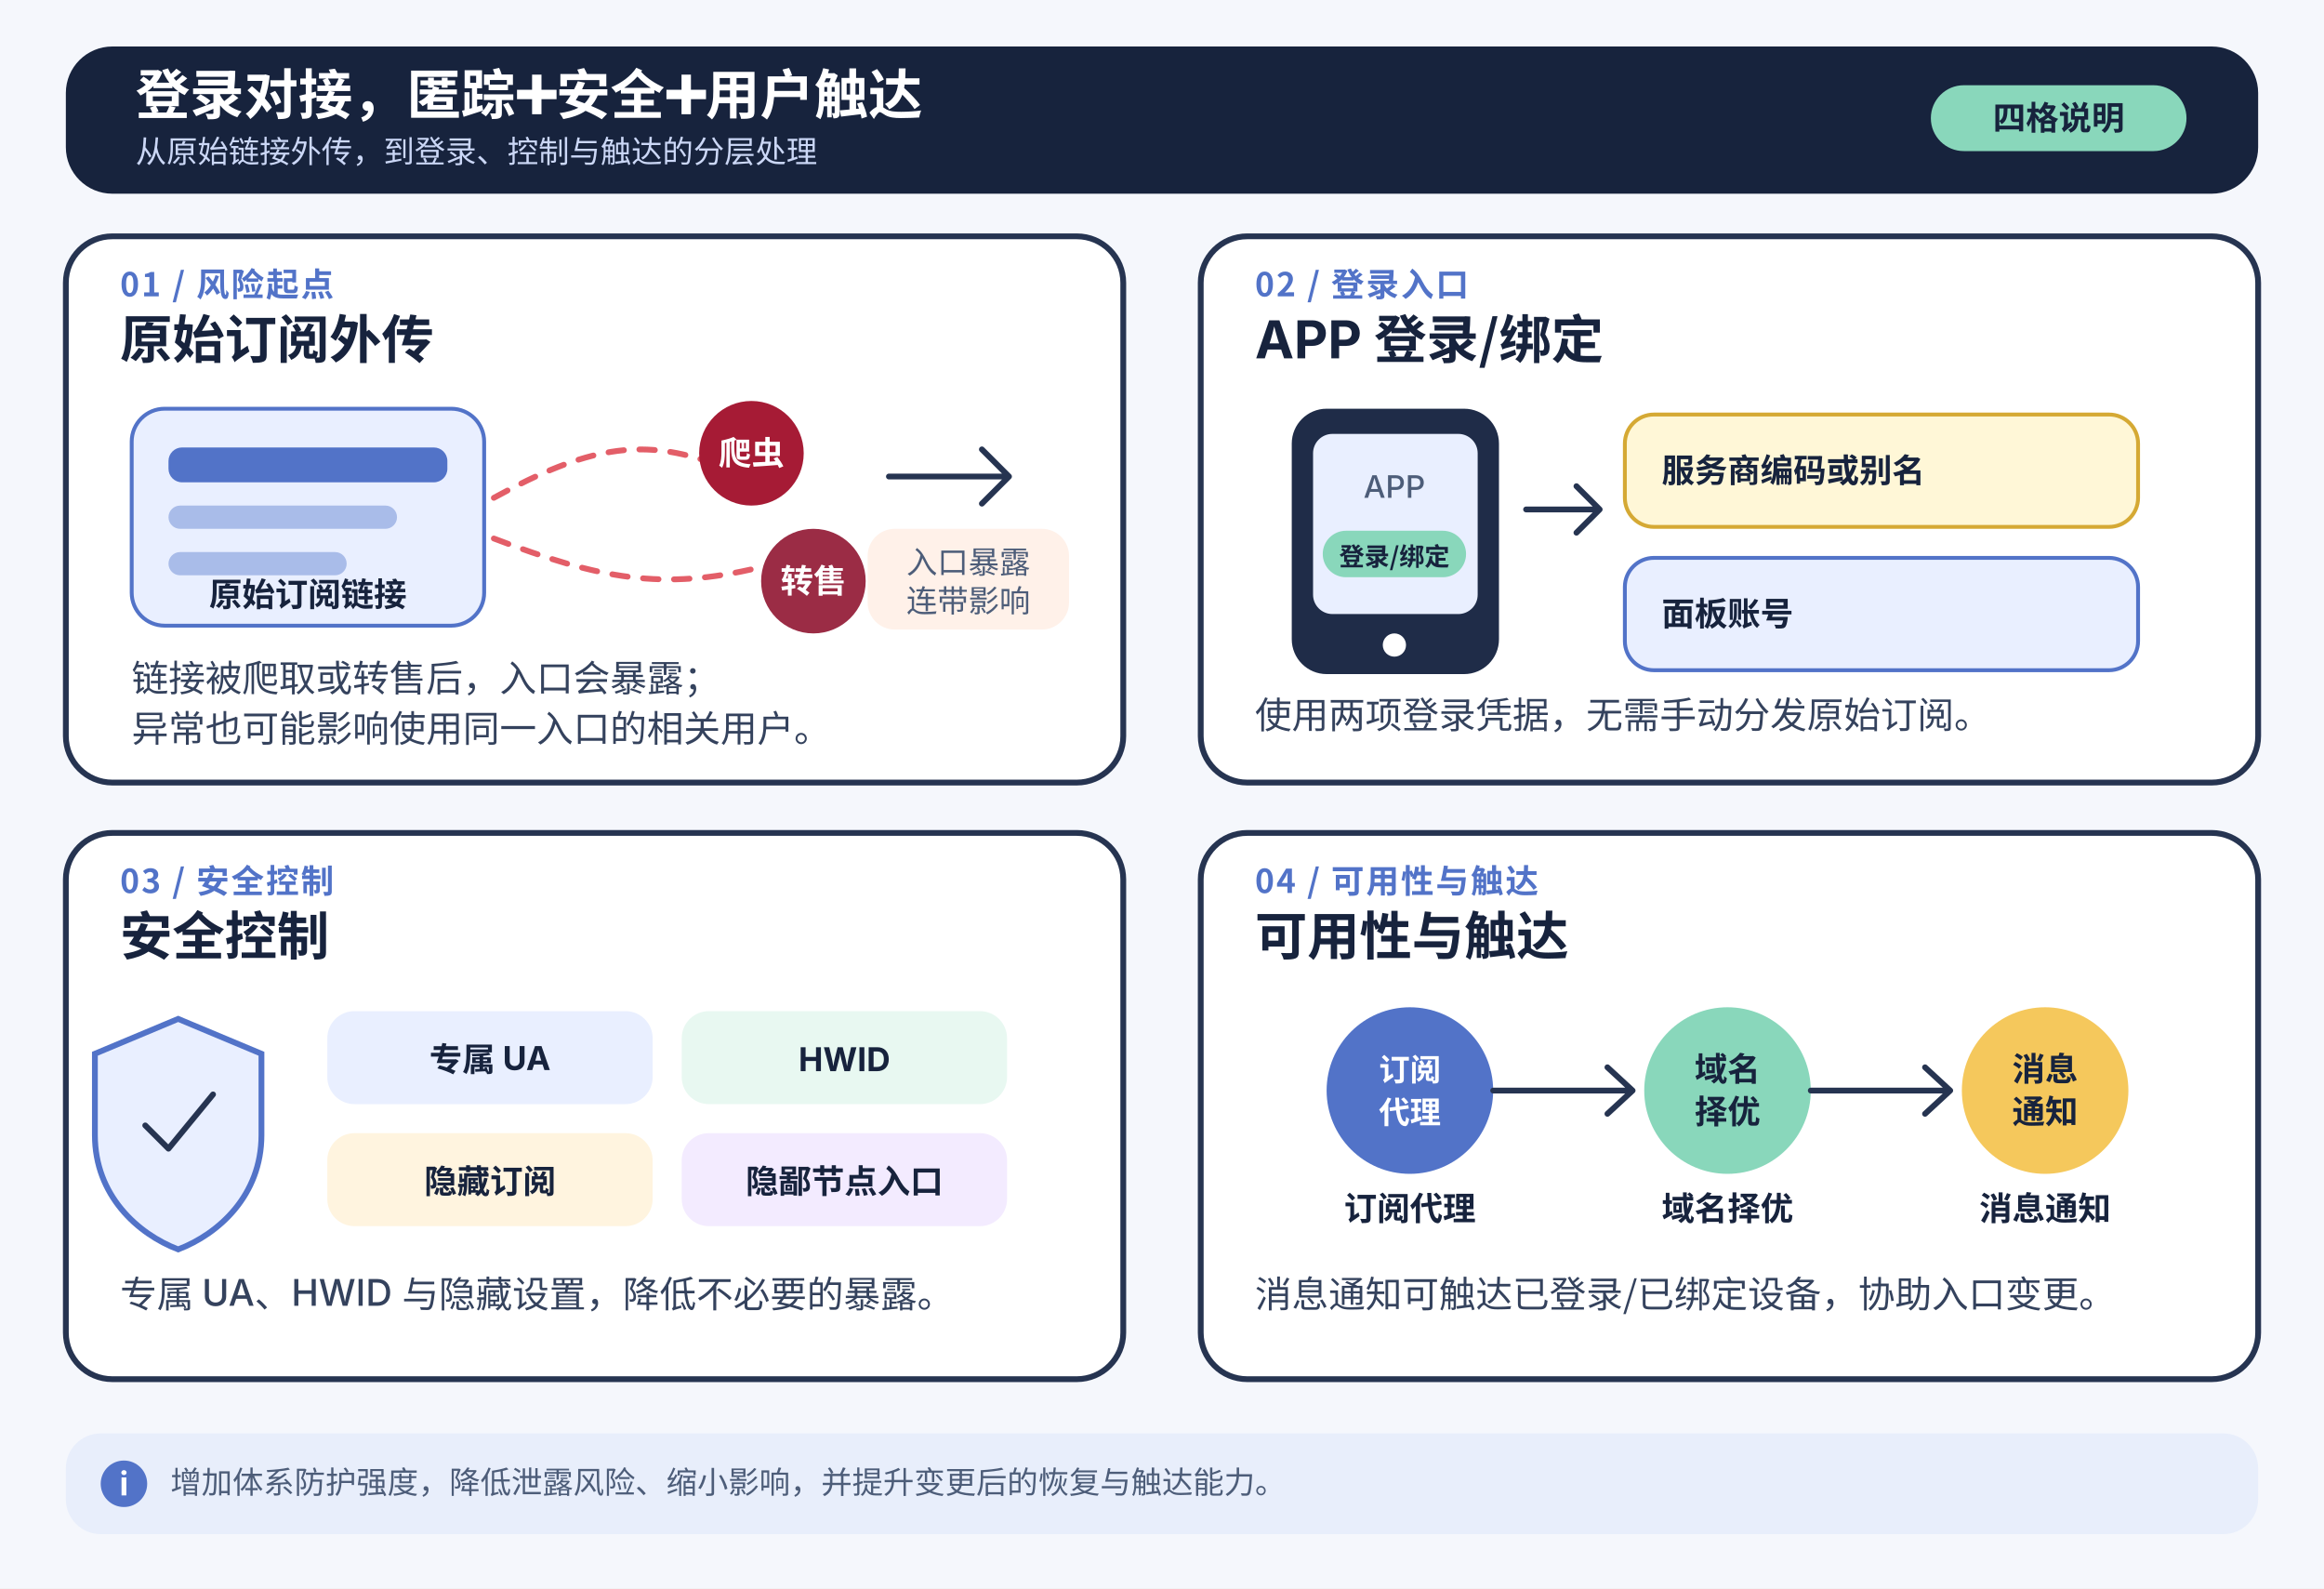
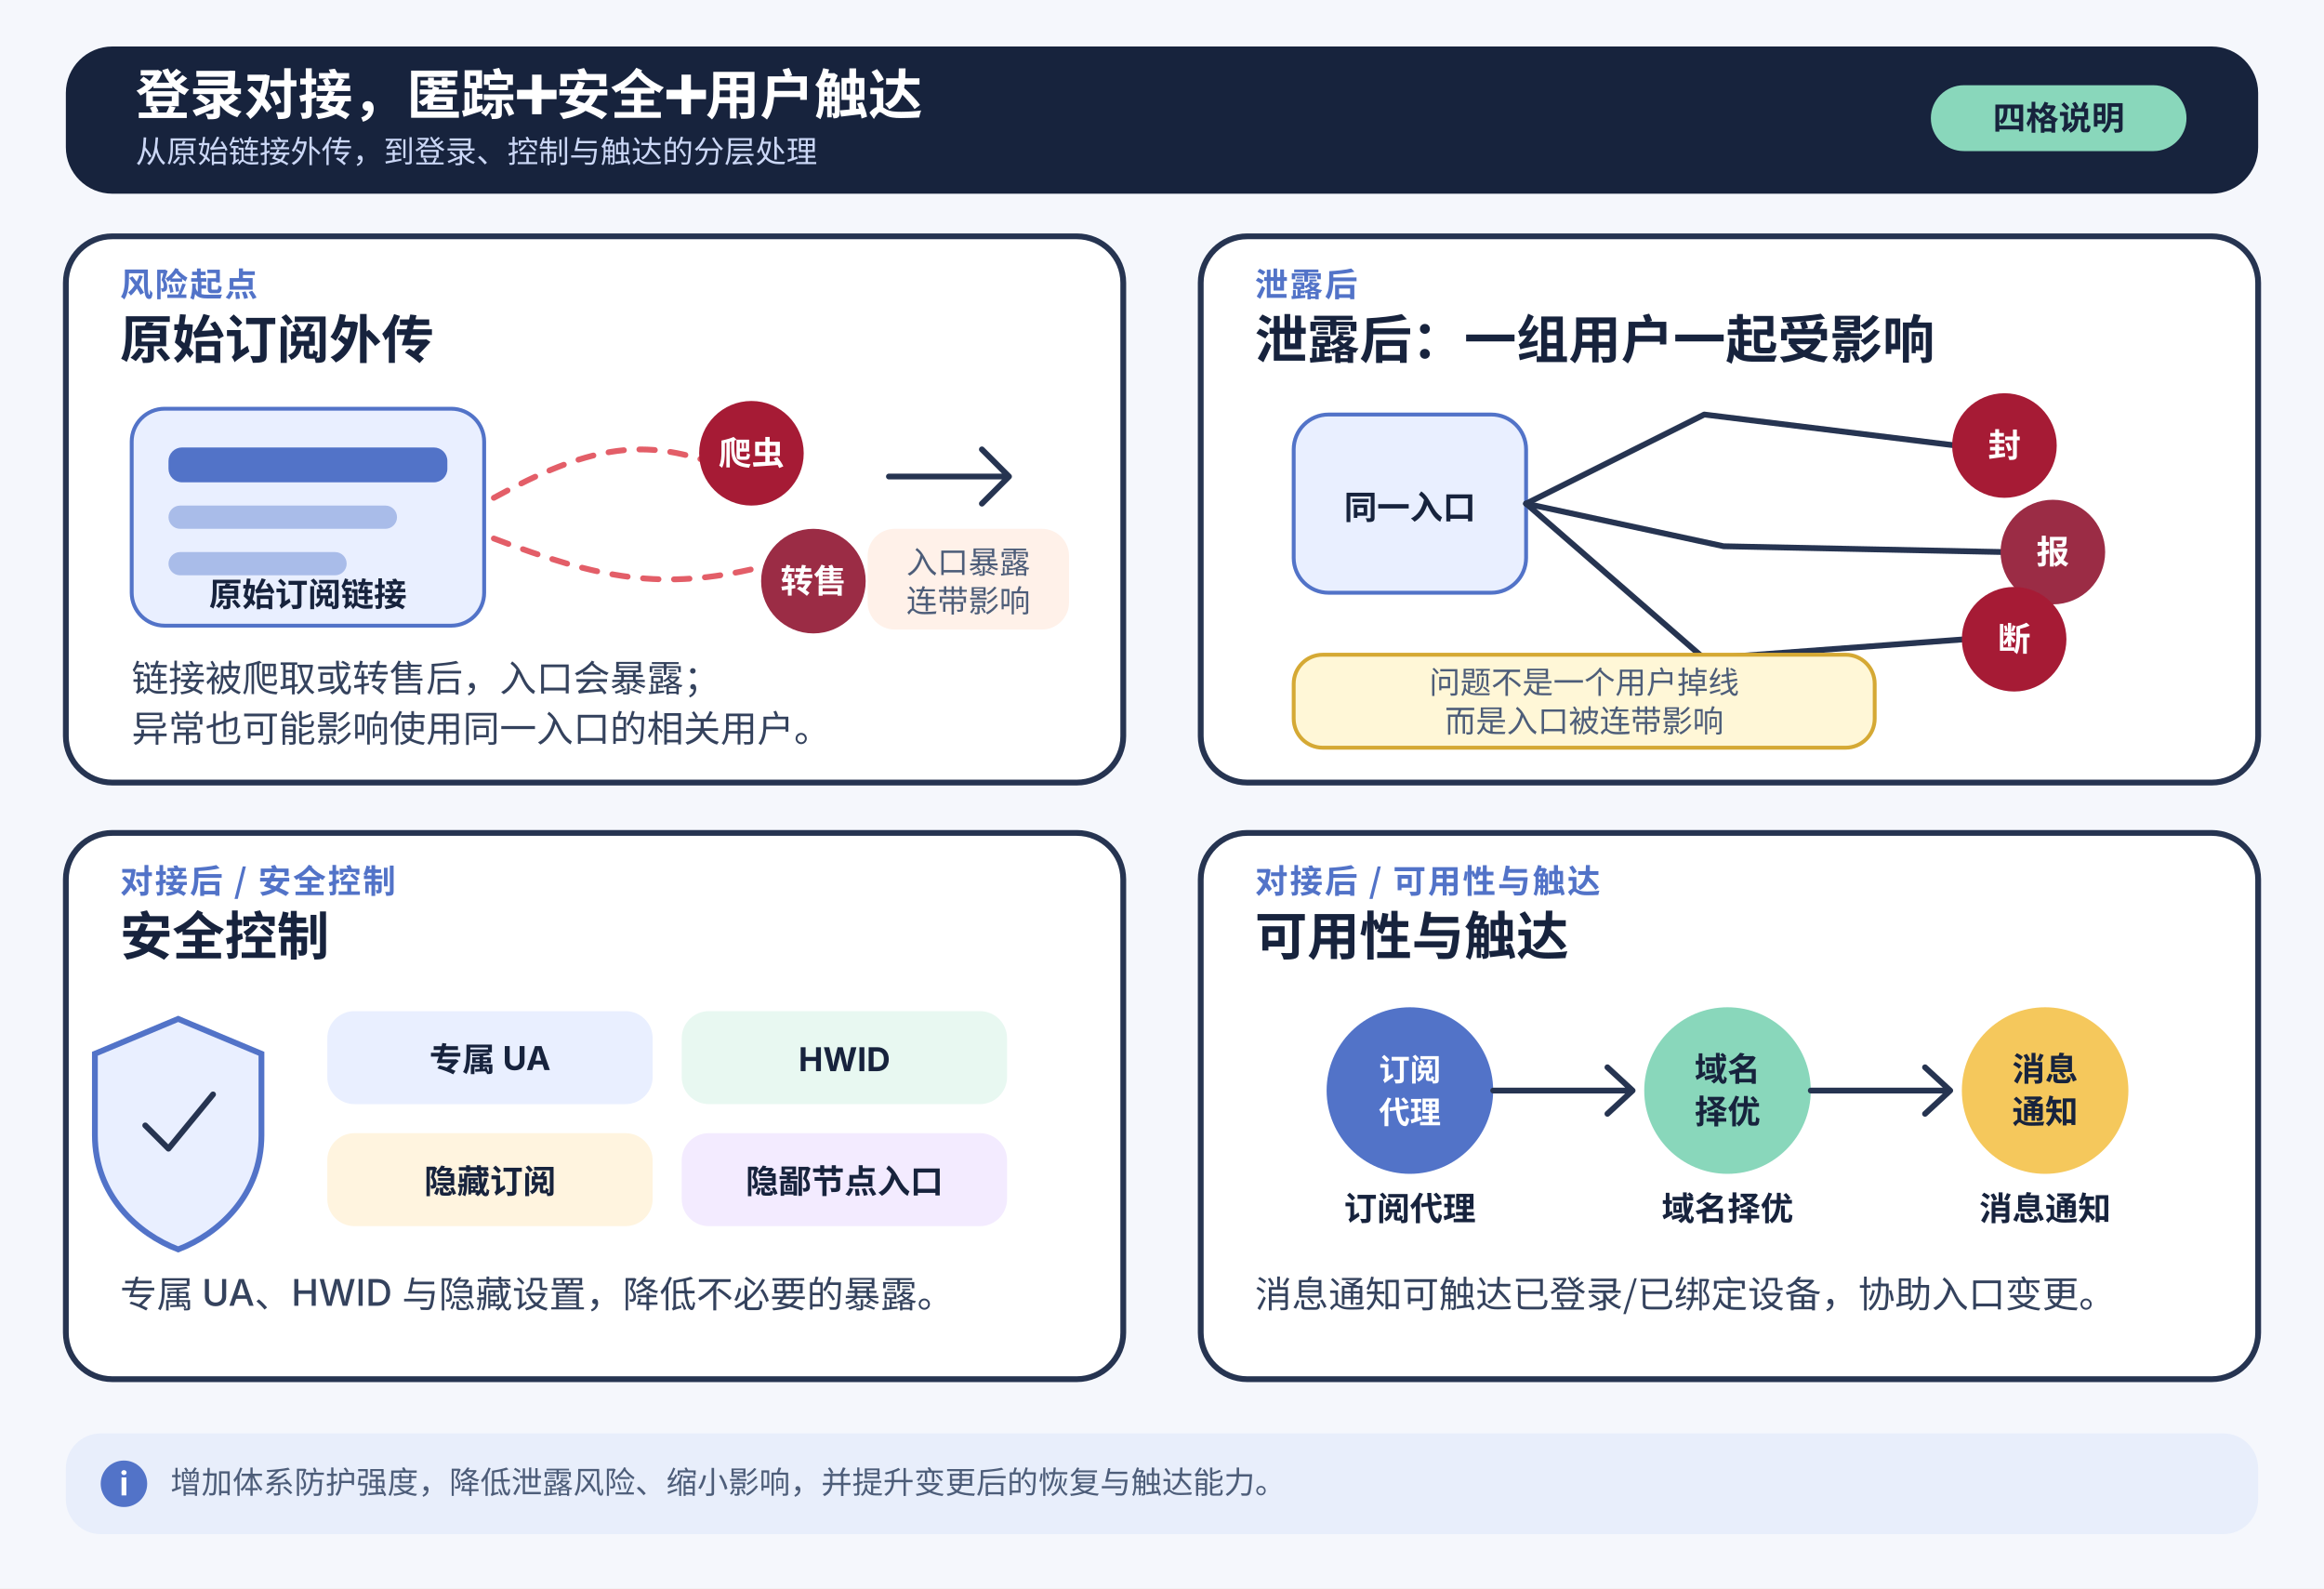
<svg xmlns="http://www.w3.org/2000/svg" lang="zh-CN" xml:lang="zh-CN" width="1200" height="820" viewBox="0 0 1200 820" role="img" aria-labelledby="title desc">
  <defs>
    <style>
      .bg { fill: #f5f7fc; }
      .panel { fill: #ffffff; stroke: #263451; stroke-width: 3; }
      .kicker { font: 700 17px -apple-system, BlinkMacSystemFont, "Segoe UI", sans-serif; fill: #5273c8; letter-spacing: 1px; }
      .heading { font: 700 27px -apple-system, BlinkMacSystemFont, "Segoe UI", sans-serif; fill: #17233d; }
      .body { font: 500 19px -apple-system, BlinkMacSystemFont, "Segoe UI", sans-serif; fill: #34425d; }
      .small { font: 500 16px -apple-system, BlinkMacSystemFont, "Segoe UI", sans-serif; fill: #4d5d79; }
      .tag { font: 700 17px -apple-system, BlinkMacSystemFont, "Segoe UI", sans-serif; fill: #17233d; }
      .tag-white { font: 700 17px -apple-system, BlinkMacSystemFont, "Segoe UI", sans-serif; fill: #ffffff; }
      .white { fill: #ffffff; }
      .line { fill: none; stroke: #263451; stroke-width: 3; stroke-linecap: round; stroke-linejoin: round; }
      .dash { fill: none; stroke: #e35e68; stroke-width: 3; stroke-linecap: round; stroke-dasharray: 8 8; }
    </style>
  </defs>
  <rect class="bg" width="1200" height="820" />
  <rect x="34" y="24" width="1132" height="76" rx="24" fill="#17233d" />
  <text x="70" y="59" font-family="-apple-system, BlinkMacSystemFont, Segoe UI, sans-serif" font-size="28" font-weight="700" fill="#ffffff">登录对接，匿踪➕安全➕用户触达</text>
  <text x="70" y="84" font-family="-apple-system, BlinkMacSystemFont, Segoe UI, sans-serif" font-size="16" fill="#cbd7f6">从原始链接外传，到登录、控制与触达的分层处理</text>
  <rect x="997" y="44" width="132" height="34" rx="17" fill="#89d7bb" />
  <text x="1063" y="67" text-anchor="middle" class="tag">四格说明</text>
  <rect class="panel" x="34" y="122" width="546" height="282" rx="24" />
-   <text class="kicker" x="62" y="153">01 / 风险起点</text>
+   <text class="kicker" x="62" y="153">风险起点</text>
  <text class="heading" x="62" y="185">原始订阅外传</text>
  <rect x="68" y="211" width="182" height="112" rx="17" fill="#e9efff" stroke="#5273c8" stroke-width="2" />
  <rect x="87" y="231" width="144" height="18" rx="7" fill="#5273c8" />
  <rect x="87" y="261" width="118" height="12" rx="6" fill="#a9bce9" />
  <rect x="87" y="285" width="92" height="12" rx="6" fill="#a9bce9" />
  <text class="tag" x="159" y="313" text-anchor="middle">原始订阅链接</text>
  <path class="dash" d="M255 257 C304 230 331 227 365 238" />
  <path class="dash" d="M255 278 C310 299 342 305 392 293" />
  <circle cx="388" cy="234" r="27" fill="#a61b35" />
  <text x="388" y="240" text-anchor="middle" class="tag-white">爬虫</text>
  <circle cx="420" cy="300" r="27" fill="#9b2c45" />
  <text x="420" y="306" text-anchor="middle" class="tag-white">转售</text>
  <path class="line" d="M459 246 h62 m-14 -14 14 14 -14 14" />
  <rect x="448" y="273" width="104" height="52" rx="14" fill="#fff1e9" />
  <text class="small" x="500" y="296" text-anchor="middle">入口暴露</text>
  <text class="small" x="500" y="316" text-anchor="middle">连带影响</text>
  <text class="body" x="68" y="357">链接被爬取或转售后，入口会暴露；</text>
  <text class="body" x="68" y="383">异常也可能影响使用同一入口的相关用户。</text>
  <rect class="panel" x="620" y="122" width="546" height="282" rx="24" />
-   <text class="kicker" x="648" y="153">02 / 登录入口</text>
-   <text class="heading" x="648" y="185">APP 登录/绑定</text>
-   <rect x="667" y="211" width="107" height="137" rx="18" fill="#1f2c48" />
-   <rect x="678" y="224" width="85" height="93" rx="10" fill="#e9efff" />
-   <circle cx="720" cy="333" r="6" fill="#ffffff" />
-   <text class="small" x="720" y="257" text-anchor="middle">APP</text>
-   <rect x="683" y="274" width="74" height="24" rx="12" fill="#89d7bb" />
-   <text x="720" y="292" text-anchor="middle" font-family="-apple-system, BlinkMacSystemFont, Segoe UI, sans-serif" font-size="13" font-weight="700" fill="#17233d">登录/绑定</text>
-   <path class="line" d="M788 263 h38 m-12 -12 12 12 -12 12" />
-   <rect x="839" y="214" width="265" height="58" rx="15" fill="#fff7d7" stroke="#d5a934" stroke-width="2" />
-   <text class="tag" x="858" y="249">服务商编码或别名</text>
-   <rect x="839" y="288" width="265" height="58" rx="15" fill="#e9efff" stroke="#5273c8" stroke-width="2" />
-   <text class="tag" x="858" y="323">面板账号</text>
-   <text class="body" x="648" y="376">使用两项登录凭据，无需手动分发原始订阅。</text>
+   <text class="kicker" x="648" y="153">泄露后</text>
+   <text class="heading" x="648" y="185">泄露后：一组用户一起受影响</text>
+   <rect x="668" y="214" width="120" height="92" rx="18" fill="#e9efff" stroke="#5273c8" stroke-width="2" />
+   <text class="tag" x="728" y="268" text-anchor="middle">同一入口</text>
+   <path class="line" d="M788 260 L880 214 L1010 230" />
+   <path class="line" d="M788 260 L890 282 L1035 285" />
+   <path class="line" d="M788 260 L880 340 L1015 330" />
+   <circle cx="1035" cy="230" r="27" fill="#a61b35" />
+   <circle cx="1060" cy="285" r="27" fill="#9b2c45" />
+   <circle cx="1040" cy="330" r="27" fill="#a61b35" />
+   <text x="1035" y="236" text-anchor="middle" class="tag-white">封</text>
+   <text x="1060" y="291" text-anchor="middle" class="tag-white">报</text>
+   <text x="1040" y="336" text-anchor="middle" class="tag-white">断</text>
+   <rect x="668" y="338" width="300" height="48" rx="15" fill="#fff7d7" stroke="#d5a934" stroke-width="2" />
+   <text class="small" x="818" y="358" text-anchor="middle">问题不是一个用户掉线</text>
+   <text class="small" x="818" y="378" text-anchor="middle">而是入口被连带影响</text>
  <rect class="panel" x="34" y="430" width="546" height="282" rx="24" />
-   <text class="kicker" x="62" y="461">03 / 安全控制</text>
+   <text class="kicker" x="62" y="461">对接后 / 安全控制</text>
  <text class="heading" x="62" y="493">安全控制</text>
  <path d="M92 526 l43 18 v42 c0 31 -22 51 -43 59 -21 -8 -43 -28 -43 -59 v-42z" fill="#e9efff" stroke="#5273c8" stroke-width="3" />
  <path class="line" d="M75 581 l12 12 23 -28" />
  <rect x="169" y="522" width="168" height="48" rx="14" fill="#e9efff" />
  <rect x="352" y="522" width="168" height="48" rx="14" fill="#e8f8f1" />
  <rect x="169" y="585" width="168" height="48" rx="14" fill="#fff4df" />
  <rect x="352" y="585" width="168" height="48" rx="14" fill="#f3ebff" />
  <text class="tag" x="253" y="553" text-anchor="middle">专属 UA</text>
  <text class="tag" x="436" y="553" text-anchor="middle">HWID</text>
  <text class="tag" x="253" y="616" text-anchor="middle">隐藏订阅</text>
  <text class="tag" x="436" y="616" text-anchor="middle">隐鄙节点入口</text>
  <text class="body" x="62" y="675">专属 UA、HWID 与隐藏设置，降低不必要的暴露。</text>
  <rect class="panel" x="620" y="430" width="546" height="282" rx="24" />
-   <text class="kicker" x="648" y="461">04 / 可用性与触达</text>
+   <text class="kicker" x="648" y="461">对接后 / 可用性与触达</text>
  <text class="heading" x="648" y="493">可用性与触达</text>
  <circle cx="728" cy="563" r="43" fill="#5273c8" />
  <circle cx="892" cy="563" r="43" fill="#89d7bb" />
  <circle cx="1056" cy="563" r="43" fill="#f5c85c" />
  <path class="line" d="M771 563 h72 m-13 -12 13 12 -13 12" />
  <path class="line" d="M935 563 h72 m-13 -12 13 12 -13 12" />
  <text x="728" y="558" text-anchor="middle" font-family="-apple-system, BlinkMacSystemFont, Segoe UI, sans-serif" font-size="16" font-weight="700" fill="#ffffff">订阅</text>
  <text x="728" y="580" text-anchor="middle" font-family="-apple-system, BlinkMacSystemFont, Segoe UI, sans-serif" font-size="16" font-weight="700" fill="#ffffff">代理</text>
  <text class="tag" x="892" y="558" text-anchor="middle">域名</text>
  <text class="tag" x="892" y="580" text-anchor="middle">择优</text>
  <text class="tag" x="1056" y="558" text-anchor="middle">消息</text>
  <text class="tag" x="1056" y="580" text-anchor="middle">通知</text>
  <text class="tag" x="728" y="630" text-anchor="middle">订阅代理</text>
  <text class="tag" x="892" y="630" text-anchor="middle">域名择优</text>
  <text class="tag" x="1056" y="630" text-anchor="middle">消息通知</text>
  <text class="body" x="648" y="675">消息通知可触达已登录/已绑定设备，协助入口变更。</text>
  <rect x="34" y="740" width="1132" height="52" rx="18" fill="#e8eefb" />
  <circle cx="64" cy="766" r="12" fill="#5273c8" />
  <text x="64" y="772" text-anchor="middle" font-family="-apple-system, BlinkMacSystemFont, Segoe UI, sans-serif" font-size="17" font-weight="700" fill="#ffffff">i</text>
  <text class="small" x="88" y="771">增加体系防护强度，降低泄露风险、缩小影响，并提升变更后的恢复与触达能力。</text>
</svg>
